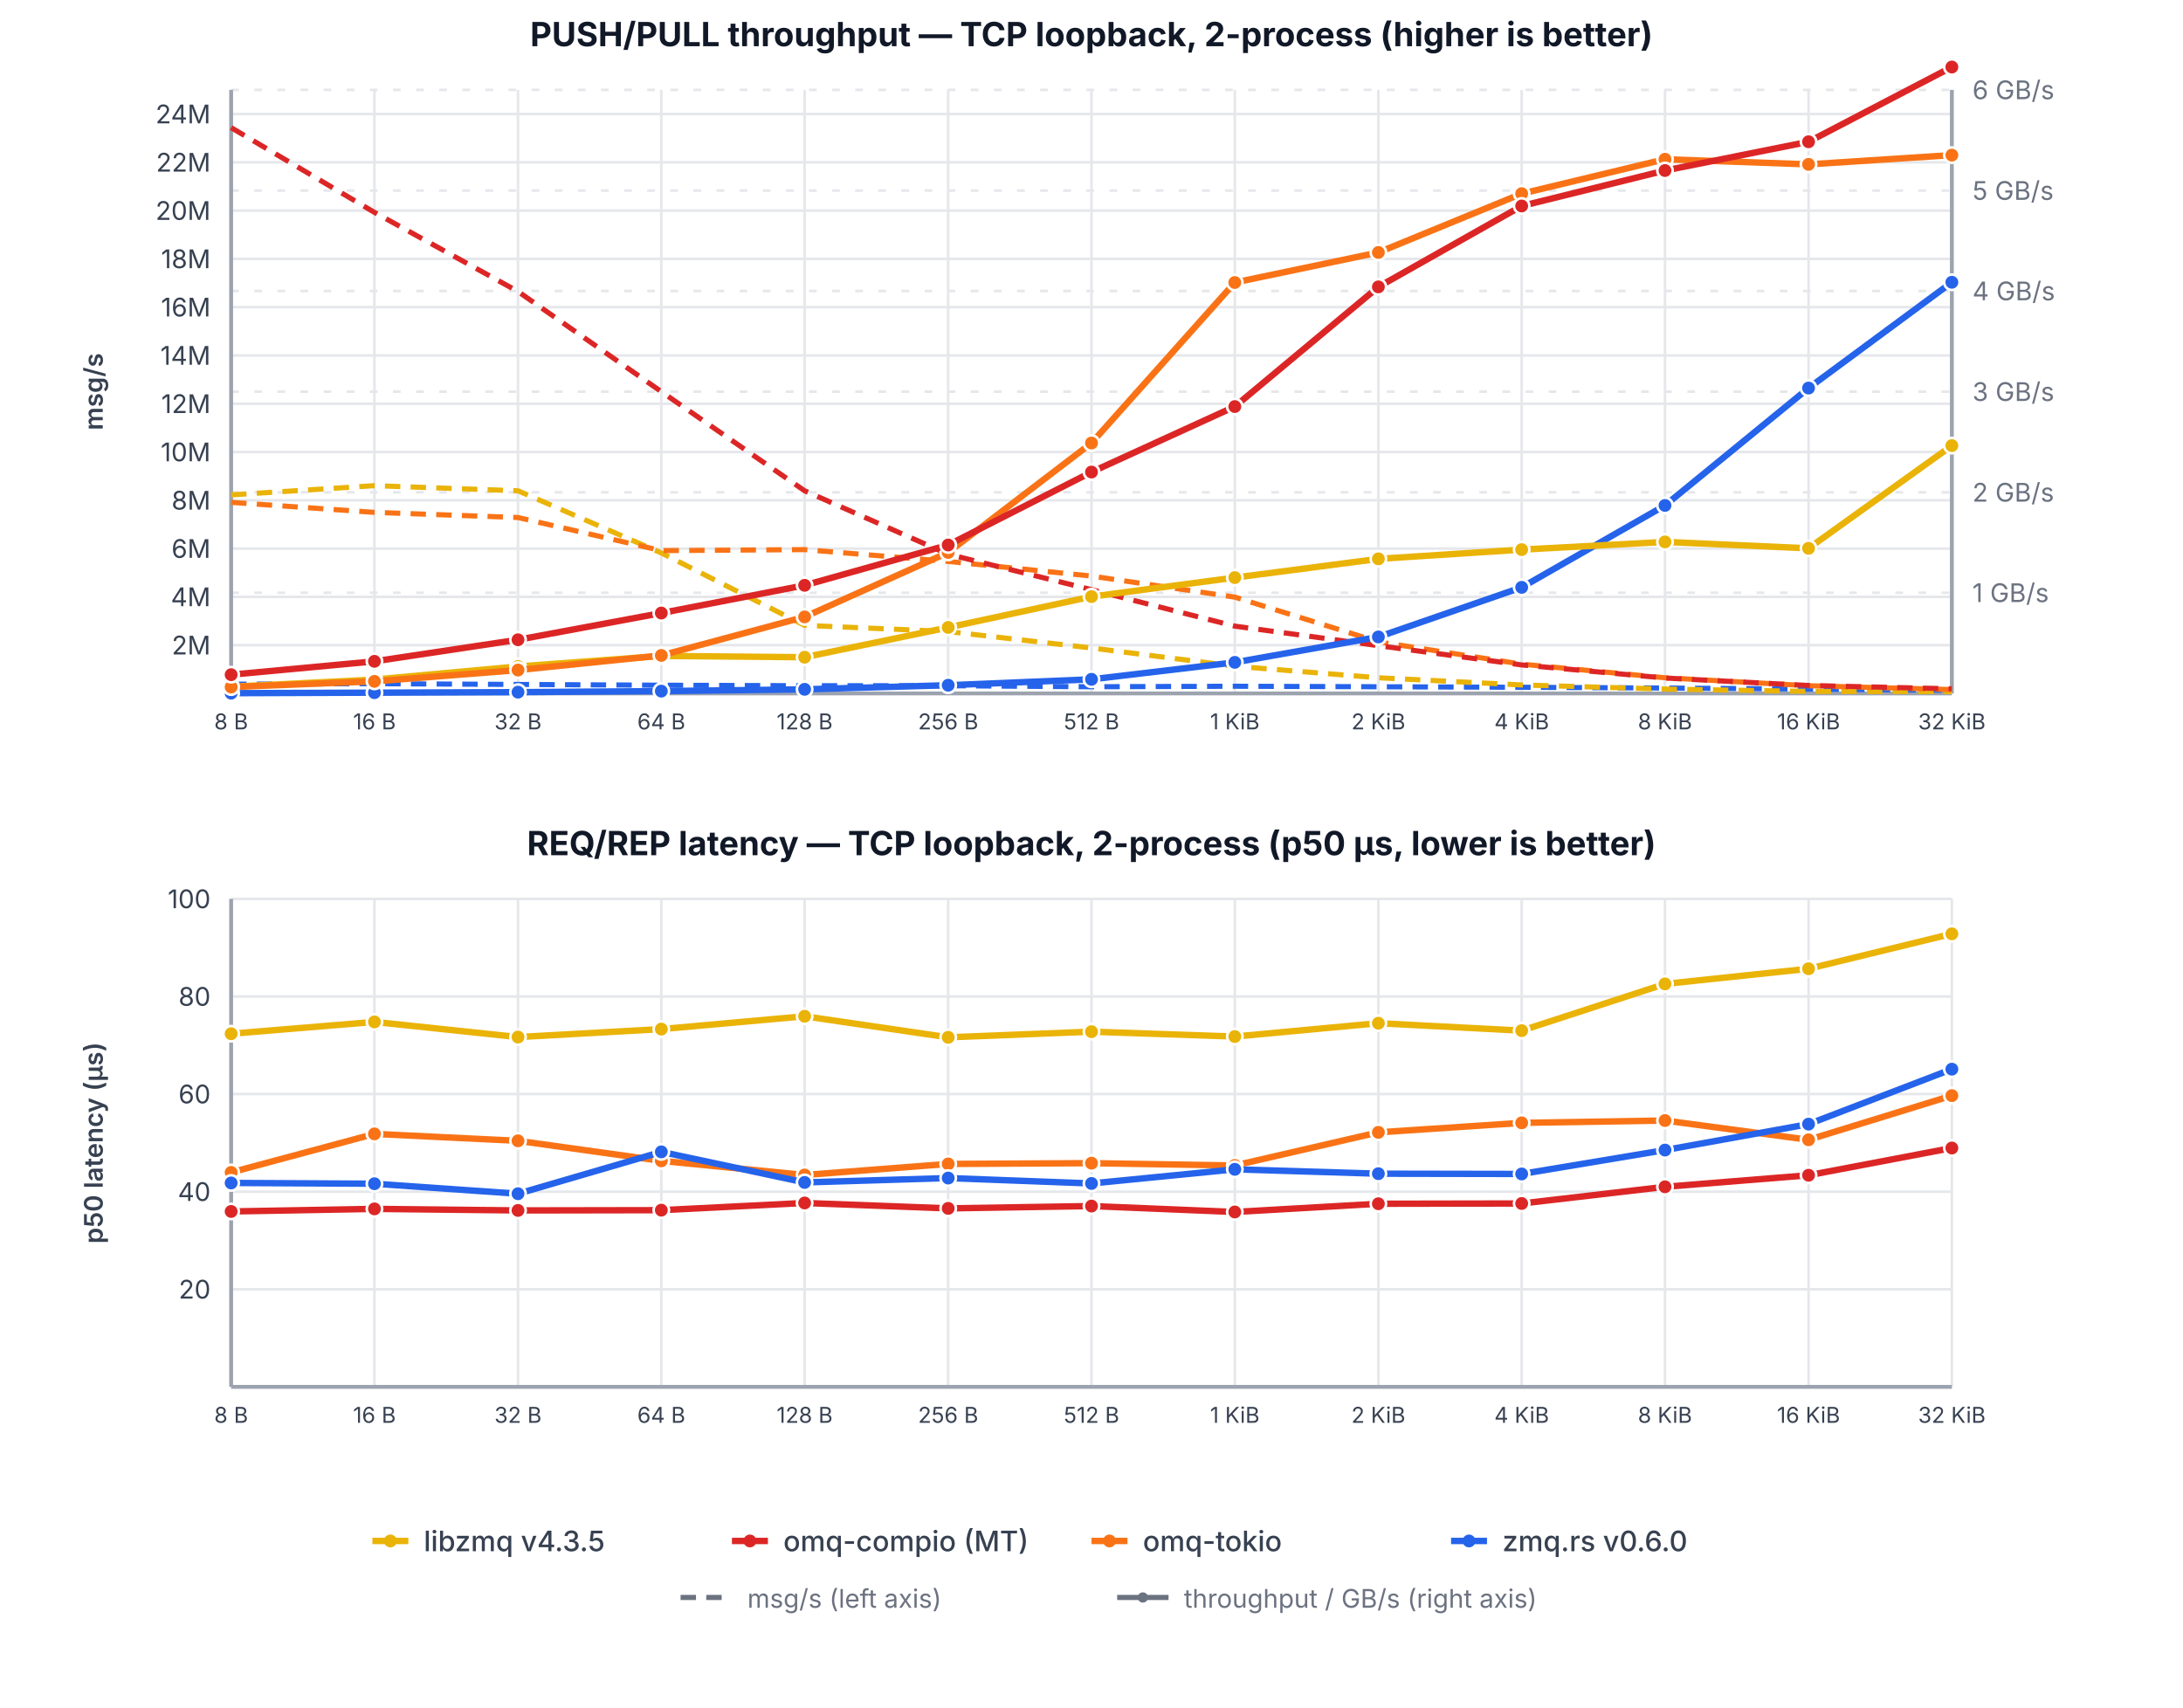
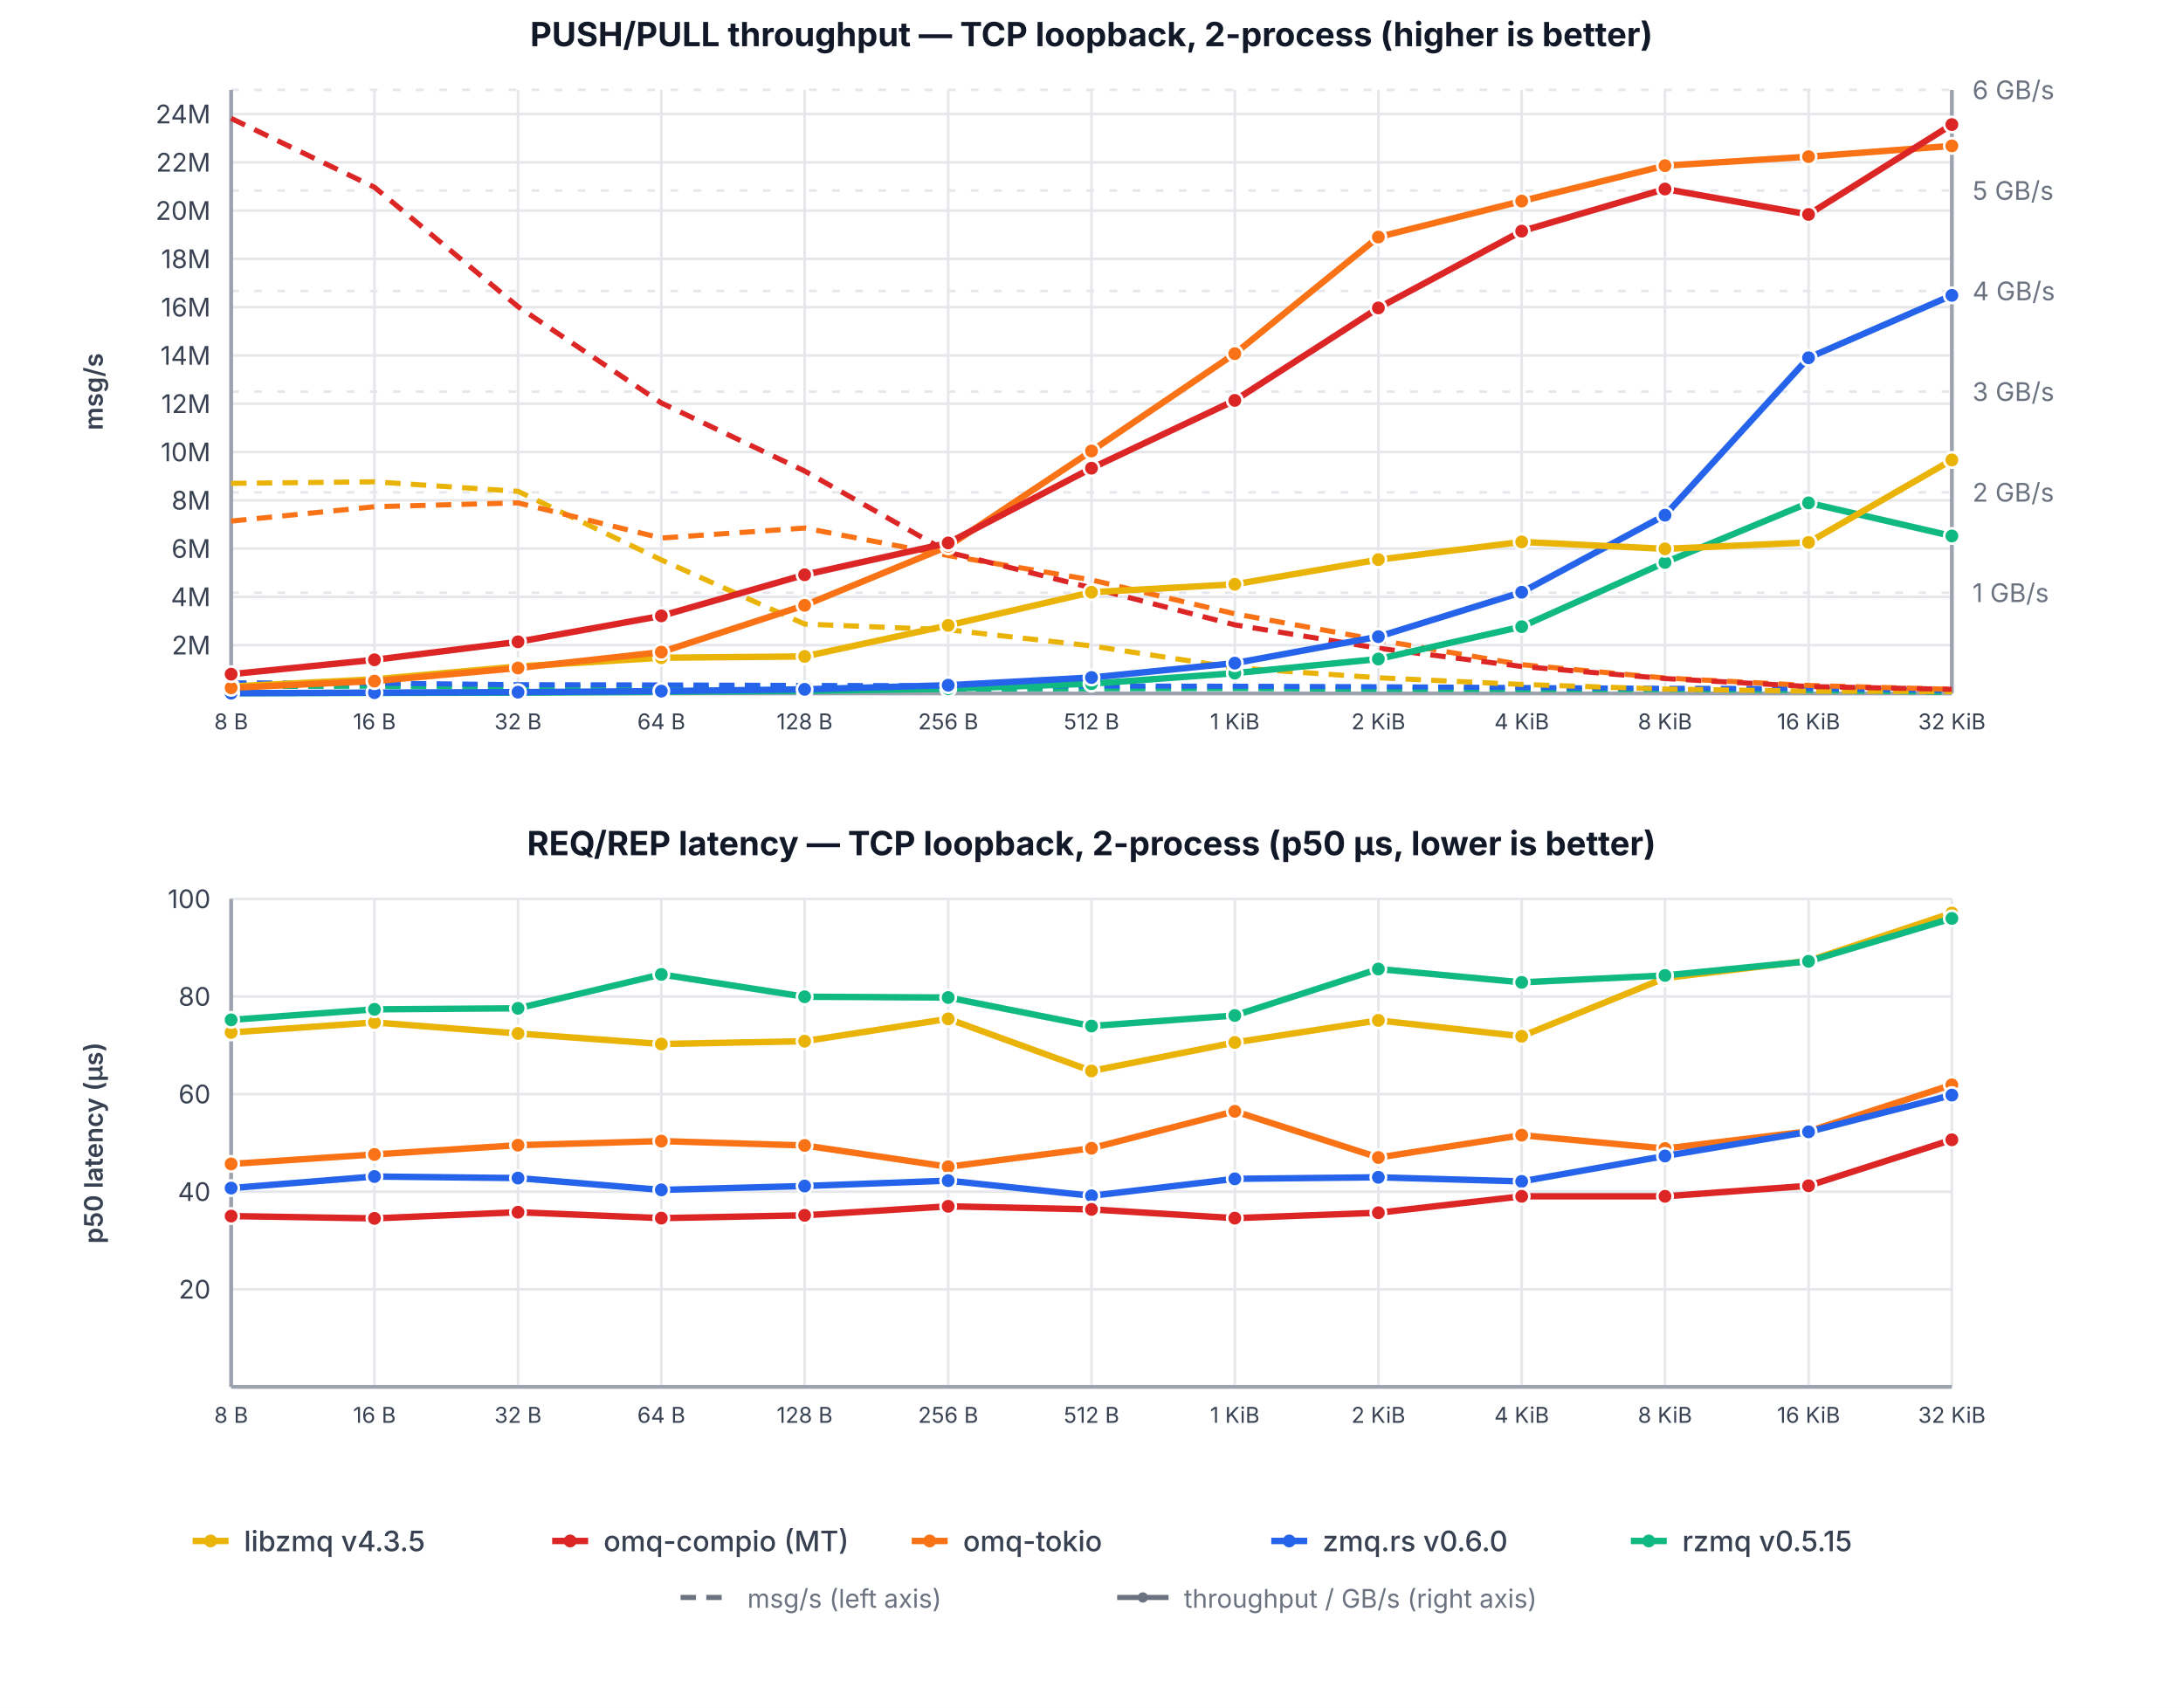
<svg xmlns="http://www.w3.org/2000/svg" viewBox="0 0 850 665" font-family="system-ui, -apple-system, sans-serif">
  <rect width="850" height="665" fill="white" />
  <text x="425.0" y="18.0" text-anchor="middle" fill="#111827" font-size="13" font-weight="700">PUSH/PULL throughput — TCP loopback, 2-process (higher is better)</text>
  <line x1="90.0" y1="251.2" x2="760.0" y2="251.2" stroke="#e5e7eb" stroke-width="1" />
  <text x="82.0" y="251.2" text-anchor="end" dominant-baseline="middle" fill="#374151" font-size="10">2M</text>
  <line x1="90.0" y1="232.4" x2="760.0" y2="232.4" stroke="#e5e7eb" stroke-width="1" />
  <text x="82.0" y="232.4" text-anchor="end" dominant-baseline="middle" fill="#374151" font-size="10">4M</text>
  <line x1="90.0" y1="213.6" x2="760.0" y2="213.6" stroke="#e5e7eb" stroke-width="1" />
  <text x="82.0" y="213.6" text-anchor="end" dominant-baseline="middle" fill="#374151" font-size="10">6M</text>
  <line x1="90.0" y1="194.8" x2="760.0" y2="194.8" stroke="#e5e7eb" stroke-width="1" />
  <text x="82.0" y="194.8" text-anchor="end" dominant-baseline="middle" fill="#374151" font-size="10">8M</text>
  <line x1="90.0" y1="176.0" x2="760.0" y2="176.0" stroke="#e5e7eb" stroke-width="1" />
  <text x="82.0" y="176.0" text-anchor="end" dominant-baseline="middle" fill="#374151" font-size="10">10M</text>
  <line x1="90.0" y1="157.2" x2="760.0" y2="157.2" stroke="#e5e7eb" stroke-width="1" />
  <text x="82.0" y="157.2" text-anchor="end" dominant-baseline="middle" fill="#374151" font-size="10">12M</text>
  <line x1="90.0" y1="138.4" x2="760.0" y2="138.4" stroke="#e5e7eb" stroke-width="1" />
  <text x="82.0" y="138.4" text-anchor="end" dominant-baseline="middle" fill="#374151" font-size="10">14M</text>
  <line x1="90.0" y1="119.6" x2="760.0" y2="119.6" stroke="#e5e7eb" stroke-width="1" />
  <text x="82.0" y="119.6" text-anchor="end" dominant-baseline="middle" fill="#374151" font-size="10">16M</text>
  <line x1="90.0" y1="100.8" x2="760.0" y2="100.8" stroke="#e5e7eb" stroke-width="1" />
  <text x="82.0" y="100.8" text-anchor="end" dominant-baseline="middle" fill="#374151" font-size="10">18M</text>
  <line x1="90.0" y1="82.0" x2="760.0" y2="82.0" stroke="#e5e7eb" stroke-width="1" />
  <text x="82.0" y="82.0" text-anchor="end" dominant-baseline="middle" fill="#374151" font-size="10">20M</text>
  <line x1="90.0" y1="63.2" x2="760.0" y2="63.2" stroke="#e5e7eb" stroke-width="1" />
  <text x="82.0" y="63.2" text-anchor="end" dominant-baseline="middle" fill="#374151" font-size="10">22M</text>
  <line x1="90.0" y1="44.4" x2="760.0" y2="44.4" stroke="#e5e7eb" stroke-width="1" />
  <text x="82.0" y="44.4" text-anchor="end" dominant-baseline="middle" fill="#374151" font-size="10">24M</text>
  <line x1="90.0" y1="230.8" x2="760.0" y2="230.8" stroke="#e5e7eb" stroke-width="1" stroke-dasharray="3,6" />
  <text x="768.0" y="230.8" text-anchor="start" dominant-baseline="middle" fill="#6b7280" font-size="10">1 GB/s</text>
  <line x1="90.0" y1="191.7" x2="760.0" y2="191.7" stroke="#e5e7eb" stroke-width="1" stroke-dasharray="3,6" />
  <text x="768.0" y="191.7" text-anchor="start" dominant-baseline="middle" fill="#6b7280" font-size="10">2 GB/s</text>
  <line x1="90.0" y1="152.5" x2="760.0" y2="152.5" stroke="#e5e7eb" stroke-width="1" stroke-dasharray="3,6" />
  <text x="768.0" y="152.5" text-anchor="start" dominant-baseline="middle" fill="#6b7280" font-size="10">3 GB/s</text>
  <line x1="90.0" y1="113.3" x2="760.0" y2="113.3" stroke="#e5e7eb" stroke-width="1" stroke-dasharray="3,6" />
  <text x="768.0" y="113.3" text-anchor="start" dominant-baseline="middle" fill="#6b7280" font-size="10">4 GB/s</text>
  <line x1="90.0" y1="74.2" x2="760.0" y2="74.2" stroke="#e5e7eb" stroke-width="1" stroke-dasharray="3,6" />
  <text x="768.0" y="74.2" text-anchor="start" dominant-baseline="middle" fill="#6b7280" font-size="10">5 GB/s</text>
  <line x1="90.0" y1="35.0" x2="760.0" y2="35.0" stroke="#e5e7eb" stroke-width="1" stroke-dasharray="3,6" />
  <text x="768.0" y="35.0" text-anchor="start" dominant-baseline="middle" fill="#6b7280" font-size="10">6 GB/s</text>
  <line x1="90.0" y1="35.0" x2="90.0" y2="270.0" stroke="#e5e7eb" stroke-width="1" />
  <line x1="145.8" y1="35.0" x2="145.8" y2="270.0" stroke="#e5e7eb" stroke-width="1" />
  <line x1="201.7" y1="35.0" x2="201.7" y2="270.0" stroke="#e5e7eb" stroke-width="1" />
  <line x1="257.5" y1="35.0" x2="257.5" y2="270.0" stroke="#e5e7eb" stroke-width="1" />
  <line x1="313.3" y1="35.0" x2="313.3" y2="270.0" stroke="#e5e7eb" stroke-width="1" />
  <line x1="369.2" y1="35.0" x2="369.2" y2="270.0" stroke="#e5e7eb" stroke-width="1" />
  <line x1="425.0" y1="35.0" x2="425.0" y2="270.0" stroke="#e5e7eb" stroke-width="1" />
  <line x1="480.8" y1="35.0" x2="480.8" y2="270.0" stroke="#e5e7eb" stroke-width="1" />
  <line x1="536.7" y1="35.0" x2="536.7" y2="270.0" stroke="#e5e7eb" stroke-width="1" />
  <line x1="592.5" y1="35.0" x2="592.5" y2="270.0" stroke="#e5e7eb" stroke-width="1" />
  <line x1="648.3" y1="35.0" x2="648.3" y2="270.0" stroke="#e5e7eb" stroke-width="1" />
  <line x1="704.2" y1="35.0" x2="704.2" y2="270.0" stroke="#e5e7eb" stroke-width="1" />
  <line x1="760.0" y1="35.0" x2="760.0" y2="270.0" stroke="#e5e7eb" stroke-width="1" />
  <line x1="90.0" y1="35.0" x2="90.0" y2="270.0" stroke="#9ca3af" stroke-width="1.5" />
  <line x1="760.0" y1="35.0" x2="760.0" y2="270.0" stroke="#9ca3af" stroke-width="1.5" />
  <line x1="90.0" y1="270.0" x2="760.0" y2="270.0" stroke="#9ca3af" stroke-width="1.5" />
  <text x="40.0" y="152.5" text-anchor="middle" fill="#374151" font-size="10" font-weight="600" transform="rotate(-90,40.0,152.5)">msg/s</text>
-   <polyline points="90.0,266.4 145.8,266.2 201.7,266.5 257.5,266.8 313.3,267.0 369.2,267.0 425.0,267.4 480.8,267.2 536.7,267.4 592.5,267.6 648.3,267.9 704.2,268.3 760.0,268.8" fill="none" stroke="#2563eb" stroke-width="2" stroke-dasharray="6,4" />
-   <polyline points="90.0,192.7 145.8,189.1 201.7,191.1 257.5,215.3 313.3,243.5 369.2,245.9 425.0,252.3 480.8,259.4 536.7,263.9 592.5,266.7 648.3,268.3 704.2,269.2 760.0,269.3" fill="none" stroke="#eab308" stroke-width="2" stroke-dasharray="6,4" />
-   <polyline points="90.0,195.6 145.8,199.5 201.7,201.5 257.5,214.4 313.3,214.0 369.2,218.6 425.0,224.3 480.8,232.5 536.7,249.9 592.5,258.6 648.3,263.9 704.2,267.0 760.0,268.5" fill="none" stroke="#f97316" stroke-width="2" stroke-dasharray="6,4" />
-   <polyline points="90.0,49.7 145.8,82.7 201.7,113.5 257.5,152.5 313.3,191.1 369.2,215.8 425.0,229.6 480.8,243.8 536.7,251.4 592.5,258.9 648.3,264.0 704.2,266.9 760.0,268.2" fill="none" stroke="#dc2626" stroke-width="2" stroke-dasharray="6,4" />
-   <polyline points="90.0,269.9 145.8,269.7 201.7,269.5 257.5,269.1 313.3,268.4 369.2,266.8 425.0,264.5 480.8,257.9 536.7,248.0 592.5,228.7 648.3,196.8 704.2,151.1 760.0,109.9" fill="none" stroke="#2563eb" stroke-width="2.5" stroke-linecap="round" stroke-linejoin="round" />
+   <polyline points="90.0,267.3 145.8,267.2 201.7,267.6 257.5,267.9 313.3,268.1 369.2,268.3 425.0,268.2 480.8,268.1 536.7,268.4 592.5,268.5 648.3,268.5 704.2,268.9 760.0,269.6" fill="none" stroke="#10b981" stroke-width="2" stroke-dasharray="6,4" />
+   <polyline points="90.0,265.9 145.8,266.0 201.7,266.6 257.5,266.7 313.3,266.9 369.2,267.0 425.0,267.1 480.8,267.2 536.7,267.4 592.5,267.7 648.3,268.0 704.2,268.1 760.0,268.9" fill="none" stroke="#2563eb" stroke-width="2" stroke-dasharray="6,4" />
+   <polyline points="90.0,188.2 145.8,187.6 201.7,191.3 257.5,218.0 313.3,243.0 369.2,245.2 425.0,251.5 480.8,260.0 536.7,263.9 592.5,266.5 648.3,268.3 704.2,269.1 760.0,269.3" fill="none" stroke="#eab308" stroke-width="2" stroke-dasharray="6,4" />
+   <polyline points="90.0,202.9 145.8,197.3 201.7,195.8 257.5,209.5 313.3,205.6 369.2,216.3 425.0,225.8 480.8,239.0 536.7,249.2 592.5,258.8 648.3,264.0 704.2,266.9 760.0,268.4" fill="none" stroke="#f97316" stroke-width="2" stroke-dasharray="6,4" />
+   <polyline points="90.0,46.1 145.8,72.9 201.7,119.4 257.5,156.9 313.3,183.4 369.2,215.0 425.0,228.9 480.8,243.3 536.7,252.4 592.5,259.5 648.3,264.2 704.2,267.3 760.0,268.4" fill="none" stroke="#dc2626" stroke-width="2" stroke-dasharray="6,4" />
+   <polyline points="90.0,269.9 145.8,269.8 201.7,269.7 257.5,269.4 313.3,269.0 369.2,268.2 425.0,266.2 480.8,262.1 536.7,256.6 592.5,244.0 648.3,219.0 704.2,195.8 760.0,208.7" fill="none" stroke="#10b981" stroke-width="2.5" stroke-linecap="round" stroke-linejoin="round" />
+   <circle cx="90.0" cy="269.9" r="3" fill="#10b981" stroke="white" stroke-width="1" />
+   <circle cx="145.8" cy="269.8" r="3" fill="#10b981" stroke="white" stroke-width="1" />
+   <circle cx="201.7" cy="269.7" r="3" fill="#10b981" stroke="white" stroke-width="1" />
+   <circle cx="257.5" cy="269.4" r="3" fill="#10b981" stroke="white" stroke-width="1" />
+   <circle cx="313.3" cy="269.0" r="3" fill="#10b981" stroke="white" stroke-width="1" />
+   <circle cx="369.2" cy="268.2" r="3" fill="#10b981" stroke="white" stroke-width="1" />
+   <circle cx="425.0" cy="266.2" r="3" fill="#10b981" stroke="white" stroke-width="1" />
+   <circle cx="480.8" cy="262.1" r="3" fill="#10b981" stroke="white" stroke-width="1" />
+   <circle cx="536.7" cy="256.6" r="3" fill="#10b981" stroke="white" stroke-width="1" />
+   <circle cx="592.5" cy="244.0" r="3" fill="#10b981" stroke="white" stroke-width="1" />
+   <circle cx="648.3" cy="219.0" r="3" fill="#10b981" stroke="white" stroke-width="1" />
+   <circle cx="704.2" cy="195.8" r="3" fill="#10b981" stroke="white" stroke-width="1" />
+   <circle cx="760.0" cy="208.7" r="3" fill="#10b981" stroke="white" stroke-width="1" />
+   <polyline points="90.0,269.9 145.8,269.7 201.7,269.5 257.5,269.1 313.3,268.4 369.2,266.8 425.0,263.8 480.8,258.2 536.7,247.9 592.5,230.6 648.3,200.6 704.2,139.3 760.0,115.0" fill="none" stroke="#2563eb" stroke-width="2.5" stroke-linecap="round" stroke-linejoin="round" />
  <circle cx="90.0" cy="269.9" r="3" fill="#2563eb" stroke="white" stroke-width="1" />
  <circle cx="145.8" cy="269.7" r="3" fill="#2563eb" stroke="white" stroke-width="1" />
  <circle cx="201.7" cy="269.5" r="3" fill="#2563eb" stroke="white" stroke-width="1" />
  <circle cx="257.5" cy="269.1" r="3" fill="#2563eb" stroke="white" stroke-width="1" />
  <circle cx="313.3" cy="268.4" r="3" fill="#2563eb" stroke="white" stroke-width="1" />
  <circle cx="369.2" cy="266.8" r="3" fill="#2563eb" stroke="white" stroke-width="1" />
-   <circle cx="425.0" cy="264.5" r="3" fill="#2563eb" stroke="white" stroke-width="1" />
-   <circle cx="480.8" cy="257.9" r="3" fill="#2563eb" stroke="white" stroke-width="1" />
-   <circle cx="536.7" cy="248.0" r="3" fill="#2563eb" stroke="white" stroke-width="1" />
-   <circle cx="592.5" cy="228.7" r="3" fill="#2563eb" stroke="white" stroke-width="1" />
-   <circle cx="648.3" cy="196.8" r="3" fill="#2563eb" stroke="white" stroke-width="1" />
-   <circle cx="704.2" cy="151.1" r="3" fill="#2563eb" stroke="white" stroke-width="1" />
-   <circle cx="760.0" cy="109.9" r="3" fill="#2563eb" stroke="white" stroke-width="1" />
-   <polyline points="90.0,267.4 145.8,264.6 201.7,259.5 257.5,255.4 313.3,255.9 369.2,244.3 425.0,232.3 480.8,224.9 536.7,217.6 592.5,214.0 648.3,211.0 704.2,213.5 760.0,173.5" fill="none" stroke="#eab308" stroke-width="2.5" stroke-linecap="round" stroke-linejoin="round" />
-   <circle cx="90.0" cy="267.4" r="3" fill="#eab308" stroke="white" stroke-width="1" />
-   <circle cx="145.8" cy="264.6" r="3" fill="#eab308" stroke="white" stroke-width="1" />
+   <circle cx="425.0" cy="263.8" r="3" fill="#2563eb" stroke="white" stroke-width="1" />
+   <circle cx="480.8" cy="258.2" r="3" fill="#2563eb" stroke="white" stroke-width="1" />
+   <circle cx="536.7" cy="247.9" r="3" fill="#2563eb" stroke="white" stroke-width="1" />
+   <circle cx="592.5" cy="230.6" r="3" fill="#2563eb" stroke="white" stroke-width="1" />
+   <circle cx="648.3" cy="200.6" r="3" fill="#2563eb" stroke="white" stroke-width="1" />
+   <circle cx="704.2" cy="139.3" r="3" fill="#2563eb" stroke="white" stroke-width="1" />
+   <circle cx="760.0" cy="115.0" r="3" fill="#2563eb" stroke="white" stroke-width="1" />
+   <polyline points="90.0,267.3 145.8,264.5 201.7,259.5 257.5,256.1 313.3,255.6 369.2,243.5 425.0,230.6 480.8,227.5 536.7,217.9 592.5,211.0 648.3,213.7 704.2,211.2 760.0,179.1" fill="none" stroke="#eab308" stroke-width="2.5" stroke-linecap="round" stroke-linejoin="round" />
+   <circle cx="90.0" cy="267.3" r="3" fill="#eab308" stroke="white" stroke-width="1" />
+   <circle cx="145.8" cy="264.5" r="3" fill="#eab308" stroke="white" stroke-width="1" />
  <circle cx="201.7" cy="259.5" r="3" fill="#eab308" stroke="white" stroke-width="1" />
-   <circle cx="257.5" cy="255.4" r="3" fill="#eab308" stroke="white" stroke-width="1" />
-   <circle cx="313.3" cy="255.9" r="3" fill="#eab308" stroke="white" stroke-width="1" />
-   <circle cx="369.2" cy="244.3" r="3" fill="#eab308" stroke="white" stroke-width="1" />
-   <circle cx="425.0" cy="232.3" r="3" fill="#eab308" stroke="white" stroke-width="1" />
-   <circle cx="480.8" cy="224.9" r="3" fill="#eab308" stroke="white" stroke-width="1" />
-   <circle cx="536.7" cy="217.6" r="3" fill="#eab308" stroke="white" stroke-width="1" />
-   <circle cx="592.5" cy="214.0" r="3" fill="#eab308" stroke="white" stroke-width="1" />
-   <circle cx="648.3" cy="211.0" r="3" fill="#eab308" stroke="white" stroke-width="1" />
-   <circle cx="704.2" cy="213.5" r="3" fill="#eab308" stroke="white" stroke-width="1" />
-   <circle cx="760.0" cy="173.5" r="3" fill="#eab308" stroke="white" stroke-width="1" />
-   <polyline points="90.0,267.5 145.8,265.3 201.7,260.9 257.5,255.2 313.3,240.2 369.2,215.1 425.0,172.5 480.8,110.0 536.7,98.3 592.5,75.4 648.3,62.0 704.2,64.0 760.0,60.4" fill="none" stroke="#f97316" stroke-width="2.5" stroke-linecap="round" stroke-linejoin="round" />
-   <circle cx="90.0" cy="267.5" r="3" fill="#f97316" stroke="white" stroke-width="1" />
-   <circle cx="145.8" cy="265.3" r="3" fill="#f97316" stroke="white" stroke-width="1" />
-   <circle cx="201.7" cy="260.9" r="3" fill="#f97316" stroke="white" stroke-width="1" />
-   <circle cx="257.5" cy="255.2" r="3" fill="#f97316" stroke="white" stroke-width="1" />
-   <circle cx="313.3" cy="240.2" r="3" fill="#f97316" stroke="white" stroke-width="1" />
-   <circle cx="369.2" cy="215.1" r="3" fill="#f97316" stroke="white" stroke-width="1" />
-   <circle cx="425.0" cy="172.5" r="3" fill="#f97316" stroke="white" stroke-width="1" />
-   <circle cx="480.8" cy="110.0" r="3" fill="#f97316" stroke="white" stroke-width="1" />
-   <circle cx="536.7" cy="98.3" r="3" fill="#f97316" stroke="white" stroke-width="1" />
-   <circle cx="592.5" cy="75.4" r="3" fill="#f97316" stroke="white" stroke-width="1" />
-   <circle cx="648.3" cy="62.0" r="3" fill="#f97316" stroke="white" stroke-width="1" />
-   <circle cx="704.2" cy="64.0" r="3" fill="#f97316" stroke="white" stroke-width="1" />
-   <circle cx="760.0" cy="60.4" r="3" fill="#f97316" stroke="white" stroke-width="1" />
-   <polyline points="90.0,262.7 145.8,257.5 201.7,249.1 257.5,238.7 313.3,227.9 369.2,212.2 425.0,183.8 480.8,158.3 536.7,111.7 592.5,80.2 648.3,66.4 704.2,55.2 760.0,26.1" fill="none" stroke="#dc2626" stroke-width="2.5" stroke-linecap="round" stroke-linejoin="round" />
-   <circle cx="90.0" cy="262.7" r="3" fill="#dc2626" stroke="white" stroke-width="1" />
-   <circle cx="145.8" cy="257.5" r="3" fill="#dc2626" stroke="white" stroke-width="1" />
-   <circle cx="201.7" cy="249.1" r="3" fill="#dc2626" stroke="white" stroke-width="1" />
-   <circle cx="257.5" cy="238.7" r="3" fill="#dc2626" stroke="white" stroke-width="1" />
-   <circle cx="313.3" cy="227.9" r="3" fill="#dc2626" stroke="white" stroke-width="1" />
-   <circle cx="369.2" cy="212.2" r="3" fill="#dc2626" stroke="white" stroke-width="1" />
-   <circle cx="425.0" cy="183.8" r="3" fill="#dc2626" stroke="white" stroke-width="1" />
-   <circle cx="480.8" cy="158.3" r="3" fill="#dc2626" stroke="white" stroke-width="1" />
-   <circle cx="536.7" cy="111.7" r="3" fill="#dc2626" stroke="white" stroke-width="1" />
-   <circle cx="592.5" cy="80.2" r="3" fill="#dc2626" stroke="white" stroke-width="1" />
-   <circle cx="648.3" cy="66.4" r="3" fill="#dc2626" stroke="white" stroke-width="1" />
-   <circle cx="704.2" cy="55.2" r="3" fill="#dc2626" stroke="white" stroke-width="1" />
-   <circle cx="760.0" cy="26.1" r="3" fill="#dc2626" stroke="white" stroke-width="1" />
+   <circle cx="257.5" cy="256.1" r="3" fill="#eab308" stroke="white" stroke-width="1" />
+   <circle cx="313.3" cy="255.6" r="3" fill="#eab308" stroke="white" stroke-width="1" />
+   <circle cx="369.2" cy="243.5" r="3" fill="#eab308" stroke="white" stroke-width="1" />
+   <circle cx="425.0" cy="230.6" r="3" fill="#eab308" stroke="white" stroke-width="1" />
+   <circle cx="480.8" cy="227.5" r="3" fill="#eab308" stroke="white" stroke-width="1" />
+   <circle cx="536.7" cy="217.9" r="3" fill="#eab308" stroke="white" stroke-width="1" />
+   <circle cx="592.5" cy="211.0" r="3" fill="#eab308" stroke="white" stroke-width="1" />
+   <circle cx="648.3" cy="213.7" r="3" fill="#eab308" stroke="white" stroke-width="1" />
+   <circle cx="704.2" cy="211.2" r="3" fill="#eab308" stroke="white" stroke-width="1" />
+   <circle cx="760.0" cy="179.1" r="3" fill="#eab308" stroke="white" stroke-width="1" />
+   <polyline points="90.0,267.8 145.8,265.2 201.7,260.1 257.5,253.9 313.3,235.7 369.2,212.7 425.0,175.6 480.8,137.7 536.7,92.3 592.5,78.3 648.3,64.5 704.2,61.0 760.0,56.8" fill="none" stroke="#f97316" stroke-width="2.5" stroke-linecap="round" stroke-linejoin="round" />
+   <circle cx="90.0" cy="267.8" r="3" fill="#f97316" stroke="white" stroke-width="1" />
+   <circle cx="145.8" cy="265.2" r="3" fill="#f97316" stroke="white" stroke-width="1" />
+   <circle cx="201.7" cy="260.1" r="3" fill="#f97316" stroke="white" stroke-width="1" />
+   <circle cx="257.5" cy="253.9" r="3" fill="#f97316" stroke="white" stroke-width="1" />
+   <circle cx="313.3" cy="235.7" r="3" fill="#f97316" stroke="white" stroke-width="1" />
+   <circle cx="369.2" cy="212.7" r="3" fill="#f97316" stroke="white" stroke-width="1" />
+   <circle cx="425.0" cy="175.6" r="3" fill="#f97316" stroke="white" stroke-width="1" />
+   <circle cx="480.8" cy="137.7" r="3" fill="#f97316" stroke="white" stroke-width="1" />
+   <circle cx="536.7" cy="92.3" r="3" fill="#f97316" stroke="white" stroke-width="1" />
+   <circle cx="592.5" cy="78.3" r="3" fill="#f97316" stroke="white" stroke-width="1" />
+   <circle cx="648.3" cy="64.5" r="3" fill="#f97316" stroke="white" stroke-width="1" />
+   <circle cx="704.2" cy="61.0" r="3" fill="#f97316" stroke="white" stroke-width="1" />
+   <circle cx="760.0" cy="56.8" r="3" fill="#f97316" stroke="white" stroke-width="1" />
+   <polyline points="90.0,262.5 145.8,256.9 201.7,249.9 257.5,239.8 313.3,223.8 369.2,211.4 425.0,182.3 480.8,155.9 536.7,119.9 592.5,90.0 648.3,73.6 704.2,83.5 760.0,48.5" fill="none" stroke="#dc2626" stroke-width="2.5" stroke-linecap="round" stroke-linejoin="round" />
+   <circle cx="90.0" cy="262.5" r="3" fill="#dc2626" stroke="white" stroke-width="1" />
+   <circle cx="145.8" cy="256.9" r="3" fill="#dc2626" stroke="white" stroke-width="1" />
+   <circle cx="201.7" cy="249.9" r="3" fill="#dc2626" stroke="white" stroke-width="1" />
+   <circle cx="257.5" cy="239.8" r="3" fill="#dc2626" stroke="white" stroke-width="1" />
+   <circle cx="313.3" cy="223.8" r="3" fill="#dc2626" stroke="white" stroke-width="1" />
+   <circle cx="369.2" cy="211.4" r="3" fill="#dc2626" stroke="white" stroke-width="1" />
+   <circle cx="425.0" cy="182.3" r="3" fill="#dc2626" stroke="white" stroke-width="1" />
+   <circle cx="480.8" cy="155.9" r="3" fill="#dc2626" stroke="white" stroke-width="1" />
+   <circle cx="536.7" cy="119.9" r="3" fill="#dc2626" stroke="white" stroke-width="1" />
+   <circle cx="592.5" cy="90.0" r="3" fill="#dc2626" stroke="white" stroke-width="1" />
+   <circle cx="648.3" cy="73.6" r="3" fill="#dc2626" stroke="white" stroke-width="1" />
+   <circle cx="704.2" cy="83.5" r="3" fill="#dc2626" stroke="white" stroke-width="1" />
+   <circle cx="760.0" cy="48.5" r="3" fill="#dc2626" stroke="white" stroke-width="1" />
  <text x="90.0" y="284.0" text-anchor="middle" fill="#374151" font-size="8.5">8 B</text>
  <text x="145.8" y="284.0" text-anchor="middle" fill="#374151" font-size="8.5">16 B</text>
  <text x="201.7" y="284.0" text-anchor="middle" fill="#374151" font-size="8.5">32 B</text>
  <text x="257.5" y="284.0" text-anchor="middle" fill="#374151" font-size="8.5">64 B</text>
  <text x="313.3" y="284.0" text-anchor="middle" fill="#374151" font-size="8.5">128 B</text>
  <text x="369.2" y="284.0" text-anchor="middle" fill="#374151" font-size="8.5">256 B</text>
  <text x="425.0" y="284.0" text-anchor="middle" fill="#374151" font-size="8.5">512 B</text>
  <text x="480.8" y="284.0" text-anchor="middle" fill="#374151" font-size="8.5">1 KiB</text>
  <text x="536.7" y="284.0" text-anchor="middle" fill="#374151" font-size="8.5">2 KiB</text>
  <text x="592.5" y="284.0" text-anchor="middle" fill="#374151" font-size="8.5">4 KiB</text>
  <text x="648.3" y="284.0" text-anchor="middle" fill="#374151" font-size="8.5">8 KiB</text>
  <text x="704.2" y="284.0" text-anchor="middle" fill="#374151" font-size="8.5">16 KiB</text>
  <text x="760.0" y="284.0" text-anchor="middle" fill="#374151" font-size="8.5">32 KiB</text>
  <text x="425.0" y="333.0" text-anchor="middle" fill="#111827" font-size="13" font-weight="700">REQ/REP latency — TCP loopback, 2-process (p50 µs, lower is better)</text>
  <line x1="90.0" y1="502.0" x2="760.0" y2="502.0" stroke="#e5e7eb" stroke-width="1" />
  <text x="82.0" y="502.0" text-anchor="end" dominant-baseline="middle" fill="#374151" font-size="10">20</text>
  <line x1="90.0" y1="464.0" x2="760.0" y2="464.0" stroke="#e5e7eb" stroke-width="1" />
  <text x="82.0" y="464.0" text-anchor="end" dominant-baseline="middle" fill="#374151" font-size="10">40</text>
  <line x1="90.0" y1="426.0" x2="760.0" y2="426.0" stroke="#e5e7eb" stroke-width="1" />
  <text x="82.0" y="426.0" text-anchor="end" dominant-baseline="middle" fill="#374151" font-size="10">60</text>
  <line x1="90.0" y1="388.0" x2="760.0" y2="388.0" stroke="#e5e7eb" stroke-width="1" />
  <text x="82.0" y="388.0" text-anchor="end" dominant-baseline="middle" fill="#374151" font-size="10">80</text>
  <line x1="90.0" y1="350.0" x2="760.0" y2="350.0" stroke="#e5e7eb" stroke-width="1" />
  <text x="82.0" y="350.0" text-anchor="end" dominant-baseline="middle" fill="#374151" font-size="10">100</text>
  <line x1="90.0" y1="350.0" x2="90.0" y2="540.0" stroke="#e5e7eb" stroke-width="1" />
  <line x1="145.8" y1="350.0" x2="145.8" y2="540.0" stroke="#e5e7eb" stroke-width="1" />
  <line x1="201.7" y1="350.0" x2="201.7" y2="540.0" stroke="#e5e7eb" stroke-width="1" />
  <line x1="257.5" y1="350.0" x2="257.5" y2="540.0" stroke="#e5e7eb" stroke-width="1" />
  <line x1="313.3" y1="350.0" x2="313.3" y2="540.0" stroke="#e5e7eb" stroke-width="1" />
  <line x1="369.2" y1="350.0" x2="369.2" y2="540.0" stroke="#e5e7eb" stroke-width="1" />
  <line x1="425.0" y1="350.0" x2="425.0" y2="540.0" stroke="#e5e7eb" stroke-width="1" />
  <line x1="480.8" y1="350.0" x2="480.8" y2="540.0" stroke="#e5e7eb" stroke-width="1" />
  <line x1="536.7" y1="350.0" x2="536.7" y2="540.0" stroke="#e5e7eb" stroke-width="1" />
  <line x1="592.5" y1="350.0" x2="592.5" y2="540.0" stroke="#e5e7eb" stroke-width="1" />
  <line x1="648.3" y1="350.0" x2="648.3" y2="540.0" stroke="#e5e7eb" stroke-width="1" />
  <line x1="704.2" y1="350.0" x2="704.2" y2="540.0" stroke="#e5e7eb" stroke-width="1" />
  <line x1="760.0" y1="350.0" x2="760.0" y2="540.0" stroke="#e5e7eb" stroke-width="1" />
  <line x1="90.0" y1="350.0" x2="90.0" y2="540.0" stroke="#9ca3af" stroke-width="1.5" />
  <line x1="90.0" y1="540.0" x2="760.0" y2="540.0" stroke="#9ca3af" stroke-width="1.5" />
  <text x="40.0" y="445.0" text-anchor="middle" fill="#374151" font-size="10" font-weight="600" transform="rotate(-90,40.0,445.0)">p50 latency (µs)</text>
-   <polyline points="90.0,402.5 145.8,397.9 201.7,403.8 257.5,400.7 313.3,395.7 369.2,403.9 425.0,401.7 480.8,403.6 536.7,398.4 592.5,401.3 648.3,383.1 704.2,377.2 760.0,363.6" fill="none" stroke="#eab308" stroke-width="2.5" stroke-linecap="round" stroke-linejoin="round" />
-   <circle cx="90.0" cy="402.5" r="3" fill="#eab308" stroke="white" stroke-width="1" />
-   <circle cx="145.8" cy="397.9" r="3" fill="#eab308" stroke="white" stroke-width="1" />
-   <circle cx="201.7" cy="403.8" r="3" fill="#eab308" stroke="white" stroke-width="1" />
-   <circle cx="257.5" cy="400.7" r="3" fill="#eab308" stroke="white" stroke-width="1" />
-   <circle cx="313.3" cy="395.7" r="3" fill="#eab308" stroke="white" stroke-width="1" />
-   <circle cx="369.2" cy="403.9" r="3" fill="#eab308" stroke="white" stroke-width="1" />
-   <circle cx="425.0" cy="401.7" r="3" fill="#eab308" stroke="white" stroke-width="1" />
-   <circle cx="480.8" cy="403.6" r="3" fill="#eab308" stroke="white" stroke-width="1" />
-   <circle cx="536.7" cy="398.4" r="3" fill="#eab308" stroke="white" stroke-width="1" />
-   <circle cx="592.5" cy="401.3" r="3" fill="#eab308" stroke="white" stroke-width="1" />
-   <circle cx="648.3" cy="383.1" r="3" fill="#eab308" stroke="white" stroke-width="1" />
-   <circle cx="704.2" cy="377.2" r="3" fill="#eab308" stroke="white" stroke-width="1" />
-   <circle cx="760.0" cy="363.6" r="3" fill="#eab308" stroke="white" stroke-width="1" />
-   <polyline points="90.0,456.5 145.8,441.5 201.7,444.2 257.5,452.0 313.3,457.5 369.2,453.2 425.0,452.9 480.8,453.8 536.7,440.9 592.5,437.2 648.3,436.3 704.2,443.8 760.0,426.6" fill="none" stroke="#f97316" stroke-width="2.5" stroke-linecap="round" stroke-linejoin="round" />
-   <circle cx="90.0" cy="456.5" r="3" fill="#f97316" stroke="white" stroke-width="1" />
-   <circle cx="145.8" cy="441.5" r="3" fill="#f97316" stroke="white" stroke-width="1" />
-   <circle cx="201.7" cy="444.2" r="3" fill="#f97316" stroke="white" stroke-width="1" />
-   <circle cx="257.5" cy="452.0" r="3" fill="#f97316" stroke="white" stroke-width="1" />
-   <circle cx="313.3" cy="457.5" r="3" fill="#f97316" stroke="white" stroke-width="1" />
-   <circle cx="369.2" cy="453.2" r="3" fill="#f97316" stroke="white" stroke-width="1" />
-   <circle cx="425.0" cy="452.9" r="3" fill="#f97316" stroke="white" stroke-width="1" />
-   <circle cx="480.8" cy="453.8" r="3" fill="#f97316" stroke="white" stroke-width="1" />
-   <circle cx="536.7" cy="440.9" r="3" fill="#f97316" stroke="white" stroke-width="1" />
-   <circle cx="592.5" cy="437.2" r="3" fill="#f97316" stroke="white" stroke-width="1" />
-   <circle cx="648.3" cy="436.3" r="3" fill="#f97316" stroke="white" stroke-width="1" />
-   <circle cx="704.2" cy="443.8" r="3" fill="#f97316" stroke="white" stroke-width="1" />
-   <circle cx="760.0" cy="426.6" r="3" fill="#f97316" stroke="white" stroke-width="1" />
-   <polyline points="90.0,460.6 145.8,460.9 201.7,464.8 257.5,448.5 313.3,460.4 369.2,458.7 425.0,460.8 480.8,455.3 536.7,457.0 592.5,457.1 648.3,447.8 704.2,437.7 760.0,416.3" fill="none" stroke="#2563eb" stroke-width="2.5" stroke-linecap="round" stroke-linejoin="round" />
-   <circle cx="90.0" cy="460.6" r="3" fill="#2563eb" stroke="white" stroke-width="1" />
-   <circle cx="145.8" cy="460.9" r="3" fill="#2563eb" stroke="white" stroke-width="1" />
-   <circle cx="201.7" cy="464.8" r="3" fill="#2563eb" stroke="white" stroke-width="1" />
-   <circle cx="257.5" cy="448.5" r="3" fill="#2563eb" stroke="white" stroke-width="1" />
-   <circle cx="313.3" cy="460.4" r="3" fill="#2563eb" stroke="white" stroke-width="1" />
-   <circle cx="369.2" cy="458.7" r="3" fill="#2563eb" stroke="white" stroke-width="1" />
-   <circle cx="425.0" cy="460.8" r="3" fill="#2563eb" stroke="white" stroke-width="1" />
-   <circle cx="480.8" cy="455.3" r="3" fill="#2563eb" stroke="white" stroke-width="1" />
-   <circle cx="536.7" cy="457.0" r="3" fill="#2563eb" stroke="white" stroke-width="1" />
-   <circle cx="592.5" cy="457.1" r="3" fill="#2563eb" stroke="white" stroke-width="1" />
-   <circle cx="648.3" cy="447.8" r="3" fill="#2563eb" stroke="white" stroke-width="1" />
-   <circle cx="704.2" cy="437.7" r="3" fill="#2563eb" stroke="white" stroke-width="1" />
-   <circle cx="760.0" cy="416.3" r="3" fill="#2563eb" stroke="white" stroke-width="1" />
-   <polyline points="90.0,471.7 145.8,470.7 201.7,471.3 257.5,471.2 313.3,468.4 369.2,470.5 425.0,469.6 480.8,471.9 536.7,468.7 592.5,468.6 648.3,462.1 704.2,457.6 760.0,447.0" fill="none" stroke="#dc2626" stroke-width="2.5" stroke-linecap="round" stroke-linejoin="round" />
-   <circle cx="90.0" cy="471.7" r="3" fill="#dc2626" stroke="white" stroke-width="1" />
-   <circle cx="145.8" cy="470.7" r="3" fill="#dc2626" stroke="white" stroke-width="1" />
-   <circle cx="201.7" cy="471.3" r="3" fill="#dc2626" stroke="white" stroke-width="1" />
-   <circle cx="257.5" cy="471.2" r="3" fill="#dc2626" stroke="white" stroke-width="1" />
-   <circle cx="313.3" cy="468.4" r="3" fill="#dc2626" stroke="white" stroke-width="1" />
-   <circle cx="369.2" cy="470.5" r="3" fill="#dc2626" stroke="white" stroke-width="1" />
-   <circle cx="425.0" cy="469.6" r="3" fill="#dc2626" stroke="white" stroke-width="1" />
-   <circle cx="480.8" cy="471.9" r="3" fill="#dc2626" stroke="white" stroke-width="1" />
-   <circle cx="536.7" cy="468.7" r="3" fill="#dc2626" stroke="white" stroke-width="1" />
-   <circle cx="592.5" cy="468.6" r="3" fill="#dc2626" stroke="white" stroke-width="1" />
-   <circle cx="648.3" cy="462.1" r="3" fill="#dc2626" stroke="white" stroke-width="1" />
-   <circle cx="704.2" cy="457.6" r="3" fill="#dc2626" stroke="white" stroke-width="1" />
-   <circle cx="760.0" cy="447.0" r="3" fill="#dc2626" stroke="white" stroke-width="1" />
+   <polyline points="90.0,402.0 145.8,398.1 201.7,402.4 257.5,406.5 313.3,405.4 369.2,396.7 425.0,417.0 480.8,405.9 536.7,397.3 592.5,403.5 648.3,380.8 704.2,374.1 760.0,355.5" fill="none" stroke="#eab308" stroke-width="2.5" stroke-linecap="round" stroke-linejoin="round" />
+   <circle cx="90.0" cy="402.0" r="3" fill="#eab308" stroke="white" stroke-width="1" />
+   <circle cx="145.8" cy="398.1" r="3" fill="#eab308" stroke="white" stroke-width="1" />
+   <circle cx="201.7" cy="402.4" r="3" fill="#eab308" stroke="white" stroke-width="1" />
+   <circle cx="257.5" cy="406.5" r="3" fill="#eab308" stroke="white" stroke-width="1" />
+   <circle cx="313.3" cy="405.4" r="3" fill="#eab308" stroke="white" stroke-width="1" />
+   <circle cx="369.2" cy="396.7" r="3" fill="#eab308" stroke="white" stroke-width="1" />
+   <circle cx="425.0" cy="417.0" r="3" fill="#eab308" stroke="white" stroke-width="1" />
+   <circle cx="480.8" cy="405.9" r="3" fill="#eab308" stroke="white" stroke-width="1" />
+   <circle cx="536.7" cy="397.3" r="3" fill="#eab308" stroke="white" stroke-width="1" />
+   <circle cx="592.5" cy="403.5" r="3" fill="#eab308" stroke="white" stroke-width="1" />
+   <circle cx="648.3" cy="380.8" r="3" fill="#eab308" stroke="white" stroke-width="1" />
+   <circle cx="704.2" cy="374.1" r="3" fill="#eab308" stroke="white" stroke-width="1" />
+   <circle cx="760.0" cy="355.5" r="3" fill="#eab308" stroke="white" stroke-width="1" />
+   <polyline points="90.0,453.2 145.8,449.5 201.7,445.9 257.5,444.3 313.3,446.0 369.2,454.3 425.0,447.1 480.8,432.7 536.7,450.7 592.5,442.0 648.3,447.2 704.2,440.5 760.0,422.4" fill="none" stroke="#f97316" stroke-width="2.5" stroke-linecap="round" stroke-linejoin="round" />
+   <circle cx="90.0" cy="453.2" r="3" fill="#f97316" stroke="white" stroke-width="1" />
+   <circle cx="145.8" cy="449.5" r="3" fill="#f97316" stroke="white" stroke-width="1" />
+   <circle cx="201.7" cy="445.9" r="3" fill="#f97316" stroke="white" stroke-width="1" />
+   <circle cx="257.5" cy="444.3" r="3" fill="#f97316" stroke="white" stroke-width="1" />
+   <circle cx="313.3" cy="446.0" r="3" fill="#f97316" stroke="white" stroke-width="1" />
+   <circle cx="369.2" cy="454.3" r="3" fill="#f97316" stroke="white" stroke-width="1" />
+   <circle cx="425.0" cy="447.1" r="3" fill="#f97316" stroke="white" stroke-width="1" />
+   <circle cx="480.8" cy="432.7" r="3" fill="#f97316" stroke="white" stroke-width="1" />
+   <circle cx="536.7" cy="450.7" r="3" fill="#f97316" stroke="white" stroke-width="1" />
+   <circle cx="592.5" cy="442.0" r="3" fill="#f97316" stroke="white" stroke-width="1" />
+   <circle cx="648.3" cy="447.2" r="3" fill="#f97316" stroke="white" stroke-width="1" />
+   <circle cx="704.2" cy="440.5" r="3" fill="#f97316" stroke="white" stroke-width="1" />
+   <circle cx="760.0" cy="422.4" r="3" fill="#f97316" stroke="white" stroke-width="1" />
+   <polyline points="90.0,397.1 145.8,393.0 201.7,392.6 257.5,379.4 313.3,388.1 369.2,388.4 425.0,399.5 480.8,395.4 536.7,377.3 592.5,382.5 648.3,379.8 704.2,374.3 760.0,357.6" fill="none" stroke="#10b981" stroke-width="2.5" stroke-linecap="round" stroke-linejoin="round" />
+   <circle cx="90.0" cy="397.1" r="3" fill="#10b981" stroke="white" stroke-width="1" />
+   <circle cx="145.8" cy="393.0" r="3" fill="#10b981" stroke="white" stroke-width="1" />
+   <circle cx="201.7" cy="392.6" r="3" fill="#10b981" stroke="white" stroke-width="1" />
+   <circle cx="257.5" cy="379.4" r="3" fill="#10b981" stroke="white" stroke-width="1" />
+   <circle cx="313.3" cy="388.1" r="3" fill="#10b981" stroke="white" stroke-width="1" />
+   <circle cx="369.2" cy="388.4" r="3" fill="#10b981" stroke="white" stroke-width="1" />
+   <circle cx="425.0" cy="399.5" r="3" fill="#10b981" stroke="white" stroke-width="1" />
+   <circle cx="480.8" cy="395.4" r="3" fill="#10b981" stroke="white" stroke-width="1" />
+   <circle cx="536.7" cy="377.3" r="3" fill="#10b981" stroke="white" stroke-width="1" />
+   <circle cx="592.5" cy="382.5" r="3" fill="#10b981" stroke="white" stroke-width="1" />
+   <circle cx="648.3" cy="379.8" r="3" fill="#10b981" stroke="white" stroke-width="1" />
+   <circle cx="704.2" cy="374.3" r="3" fill="#10b981" stroke="white" stroke-width="1" />
+   <circle cx="760.0" cy="357.6" r="3" fill="#10b981" stroke="white" stroke-width="1" />
+   <polyline points="90.0,462.6 145.8,458.1 201.7,458.7 257.5,463.3 313.3,461.8 369.2,459.7 425.0,465.6 480.8,459.0 536.7,458.4 592.5,460.0 648.3,450.1 704.2,440.7 760.0,426.4" fill="none" stroke="#2563eb" stroke-width="2.5" stroke-linecap="round" stroke-linejoin="round" />
+   <circle cx="90.0" cy="462.6" r="3" fill="#2563eb" stroke="white" stroke-width="1" />
+   <circle cx="145.8" cy="458.1" r="3" fill="#2563eb" stroke="white" stroke-width="1" />
+   <circle cx="201.7" cy="458.7" r="3" fill="#2563eb" stroke="white" stroke-width="1" />
+   <circle cx="257.5" cy="463.3" r="3" fill="#2563eb" stroke="white" stroke-width="1" />
+   <circle cx="313.3" cy="461.8" r="3" fill="#2563eb" stroke="white" stroke-width="1" />
+   <circle cx="369.2" cy="459.7" r="3" fill="#2563eb" stroke="white" stroke-width="1" />
+   <circle cx="425.0" cy="465.6" r="3" fill="#2563eb" stroke="white" stroke-width="1" />
+   <circle cx="480.8" cy="459.0" r="3" fill="#2563eb" stroke="white" stroke-width="1" />
+   <circle cx="536.7" cy="458.4" r="3" fill="#2563eb" stroke="white" stroke-width="1" />
+   <circle cx="592.5" cy="460.0" r="3" fill="#2563eb" stroke="white" stroke-width="1" />
+   <circle cx="648.3" cy="450.1" r="3" fill="#2563eb" stroke="white" stroke-width="1" />
+   <circle cx="704.2" cy="440.7" r="3" fill="#2563eb" stroke="white" stroke-width="1" />
+   <circle cx="760.0" cy="426.4" r="3" fill="#2563eb" stroke="white" stroke-width="1" />
+   <polyline points="90.0,473.5 145.8,474.4 201.7,472.0 257.5,474.3 313.3,473.2 369.2,469.7 425.0,470.9 480.8,474.3 536.7,472.2 592.5,465.8 648.3,465.8 704.2,461.7 760.0,443.8" fill="none" stroke="#dc2626" stroke-width="2.5" stroke-linecap="round" stroke-linejoin="round" />
+   <circle cx="90.0" cy="473.5" r="3" fill="#dc2626" stroke="white" stroke-width="1" />
+   <circle cx="145.8" cy="474.4" r="3" fill="#dc2626" stroke="white" stroke-width="1" />
+   <circle cx="201.7" cy="472.0" r="3" fill="#dc2626" stroke="white" stroke-width="1" />
+   <circle cx="257.5" cy="474.3" r="3" fill="#dc2626" stroke="white" stroke-width="1" />
+   <circle cx="313.3" cy="473.2" r="3" fill="#dc2626" stroke="white" stroke-width="1" />
+   <circle cx="369.2" cy="469.7" r="3" fill="#dc2626" stroke="white" stroke-width="1" />
+   <circle cx="425.0" cy="470.9" r="3" fill="#dc2626" stroke="white" stroke-width="1" />
+   <circle cx="480.8" cy="474.3" r="3" fill="#dc2626" stroke="white" stroke-width="1" />
+   <circle cx="536.7" cy="472.2" r="3" fill="#dc2626" stroke="white" stroke-width="1" />
+   <circle cx="592.5" cy="465.8" r="3" fill="#dc2626" stroke="white" stroke-width="1" />
+   <circle cx="648.3" cy="465.8" r="3" fill="#dc2626" stroke="white" stroke-width="1" />
+   <circle cx="704.2" cy="461.7" r="3" fill="#dc2626" stroke="white" stroke-width="1" />
+   <circle cx="760.0" cy="443.8" r="3" fill="#dc2626" stroke="white" stroke-width="1" />
  <text x="90.0" y="554.0" text-anchor="middle" fill="#374151" font-size="8.5">8 B</text>
  <text x="145.8" y="554.0" text-anchor="middle" fill="#374151" font-size="8.5">16 B</text>
  <text x="201.7" y="554.0" text-anchor="middle" fill="#374151" font-size="8.5">32 B</text>
  <text x="257.5" y="554.0" text-anchor="middle" fill="#374151" font-size="8.5">64 B</text>
  <text x="313.3" y="554.0" text-anchor="middle" fill="#374151" font-size="8.5">128 B</text>
  <text x="369.2" y="554.0" text-anchor="middle" fill="#374151" font-size="8.5">256 B</text>
  <text x="425.0" y="554.0" text-anchor="middle" fill="#374151" font-size="8.5">512 B</text>
  <text x="480.8" y="554.0" text-anchor="middle" fill="#374151" font-size="8.5">1 KiB</text>
  <text x="536.7" y="554.0" text-anchor="middle" fill="#374151" font-size="8.5">2 KiB</text>
  <text x="592.5" y="554.0" text-anchor="middle" fill="#374151" font-size="8.5">4 KiB</text>
  <text x="648.3" y="554.0" text-anchor="middle" fill="#374151" font-size="8.5">8 KiB</text>
  <text x="704.2" y="554.0" text-anchor="middle" fill="#374151" font-size="8.5">16 KiB</text>
  <text x="760.0" y="554.0" text-anchor="middle" fill="#374151" font-size="8.5">32 KiB</text>
-   <line x1="145" y1="600" x2="159" y2="600" stroke="#eab308" stroke-width="2.5" />
-   <circle cx="152" cy="600" r="2.5" fill="#eab308" />
-   <text x="165" y="604" fill="#374151" font-size="11" font-weight="500">libzmq v4.3.5</text>
-   <line x1="285" y1="600" x2="299" y2="600" stroke="#dc2626" stroke-width="2.5" />
-   <circle cx="292" cy="600" r="2.5" fill="#dc2626" />
-   <text x="305" y="604" fill="#374151" font-size="11" font-weight="500">omq-compio (MT)</text>
-   <line x1="425" y1="600" x2="439" y2="600" stroke="#f97316" stroke-width="2.5" />
-   <circle cx="432" cy="600" r="2.5" fill="#f97316" />
-   <text x="445" y="604" fill="#374151" font-size="11" font-weight="500">omq-tokio</text>
-   <line x1="565" y1="600" x2="579" y2="600" stroke="#2563eb" stroke-width="2.5" />
-   <circle cx="572" cy="600" r="2.5" fill="#2563eb" />
-   <text x="585" y="604" fill="#374151" font-size="11" font-weight="500">zmq.rs v0.6.0</text>
+   <line x1="75" y1="600" x2="89" y2="600" stroke="#eab308" stroke-width="2.5" />
+   <circle cx="82" cy="600" r="2.5" fill="#eab308" />
+   <text x="95" y="604" fill="#374151" font-size="11" font-weight="500">libzmq v4.3.5</text>
+   <line x1="215" y1="600" x2="229" y2="600" stroke="#dc2626" stroke-width="2.5" />
+   <circle cx="222" cy="600" r="2.5" fill="#dc2626" />
+   <text x="235" y="604" fill="#374151" font-size="11" font-weight="500">omq-compio (MT)</text>
+   <line x1="355" y1="600" x2="369" y2="600" stroke="#f97316" stroke-width="2.5" />
+   <circle cx="362" cy="600" r="2.5" fill="#f97316" />
+   <text x="375" y="604" fill="#374151" font-size="11" font-weight="500">omq-tokio</text>
+   <line x1="495" y1="600" x2="509" y2="600" stroke="#2563eb" stroke-width="2.5" />
+   <circle cx="502" cy="600" r="2.5" fill="#2563eb" />
+   <text x="515" y="604" fill="#374151" font-size="11" font-weight="500">zmq.rs v0.6.0</text>
+   <line x1="635" y1="600" x2="649" y2="600" stroke="#10b981" stroke-width="2.5" />
+   <circle cx="642" cy="600" r="2.5" fill="#10b981" />
+   <text x="655" y="604" fill="#374151" font-size="11" font-weight="500">rzmq v0.5.15</text>
  <line x1="265" y1="622" x2="285" y2="622" stroke="#6b7280" stroke-width="2" stroke-dasharray="6,4" />
  <text x="291" y="626" fill="#6b7280" font-size="10">msg/s (left axis)</text>
  <line x1="435" y1="622" x2="455" y2="622" stroke="#6b7280" stroke-width="2" />
  <circle cx="445" cy="622" r="2" fill="#6b7280" />
  <text x="461" y="626" fill="#6b7280" font-size="10">throughput / GB/s (right axis)</text>
</svg>
